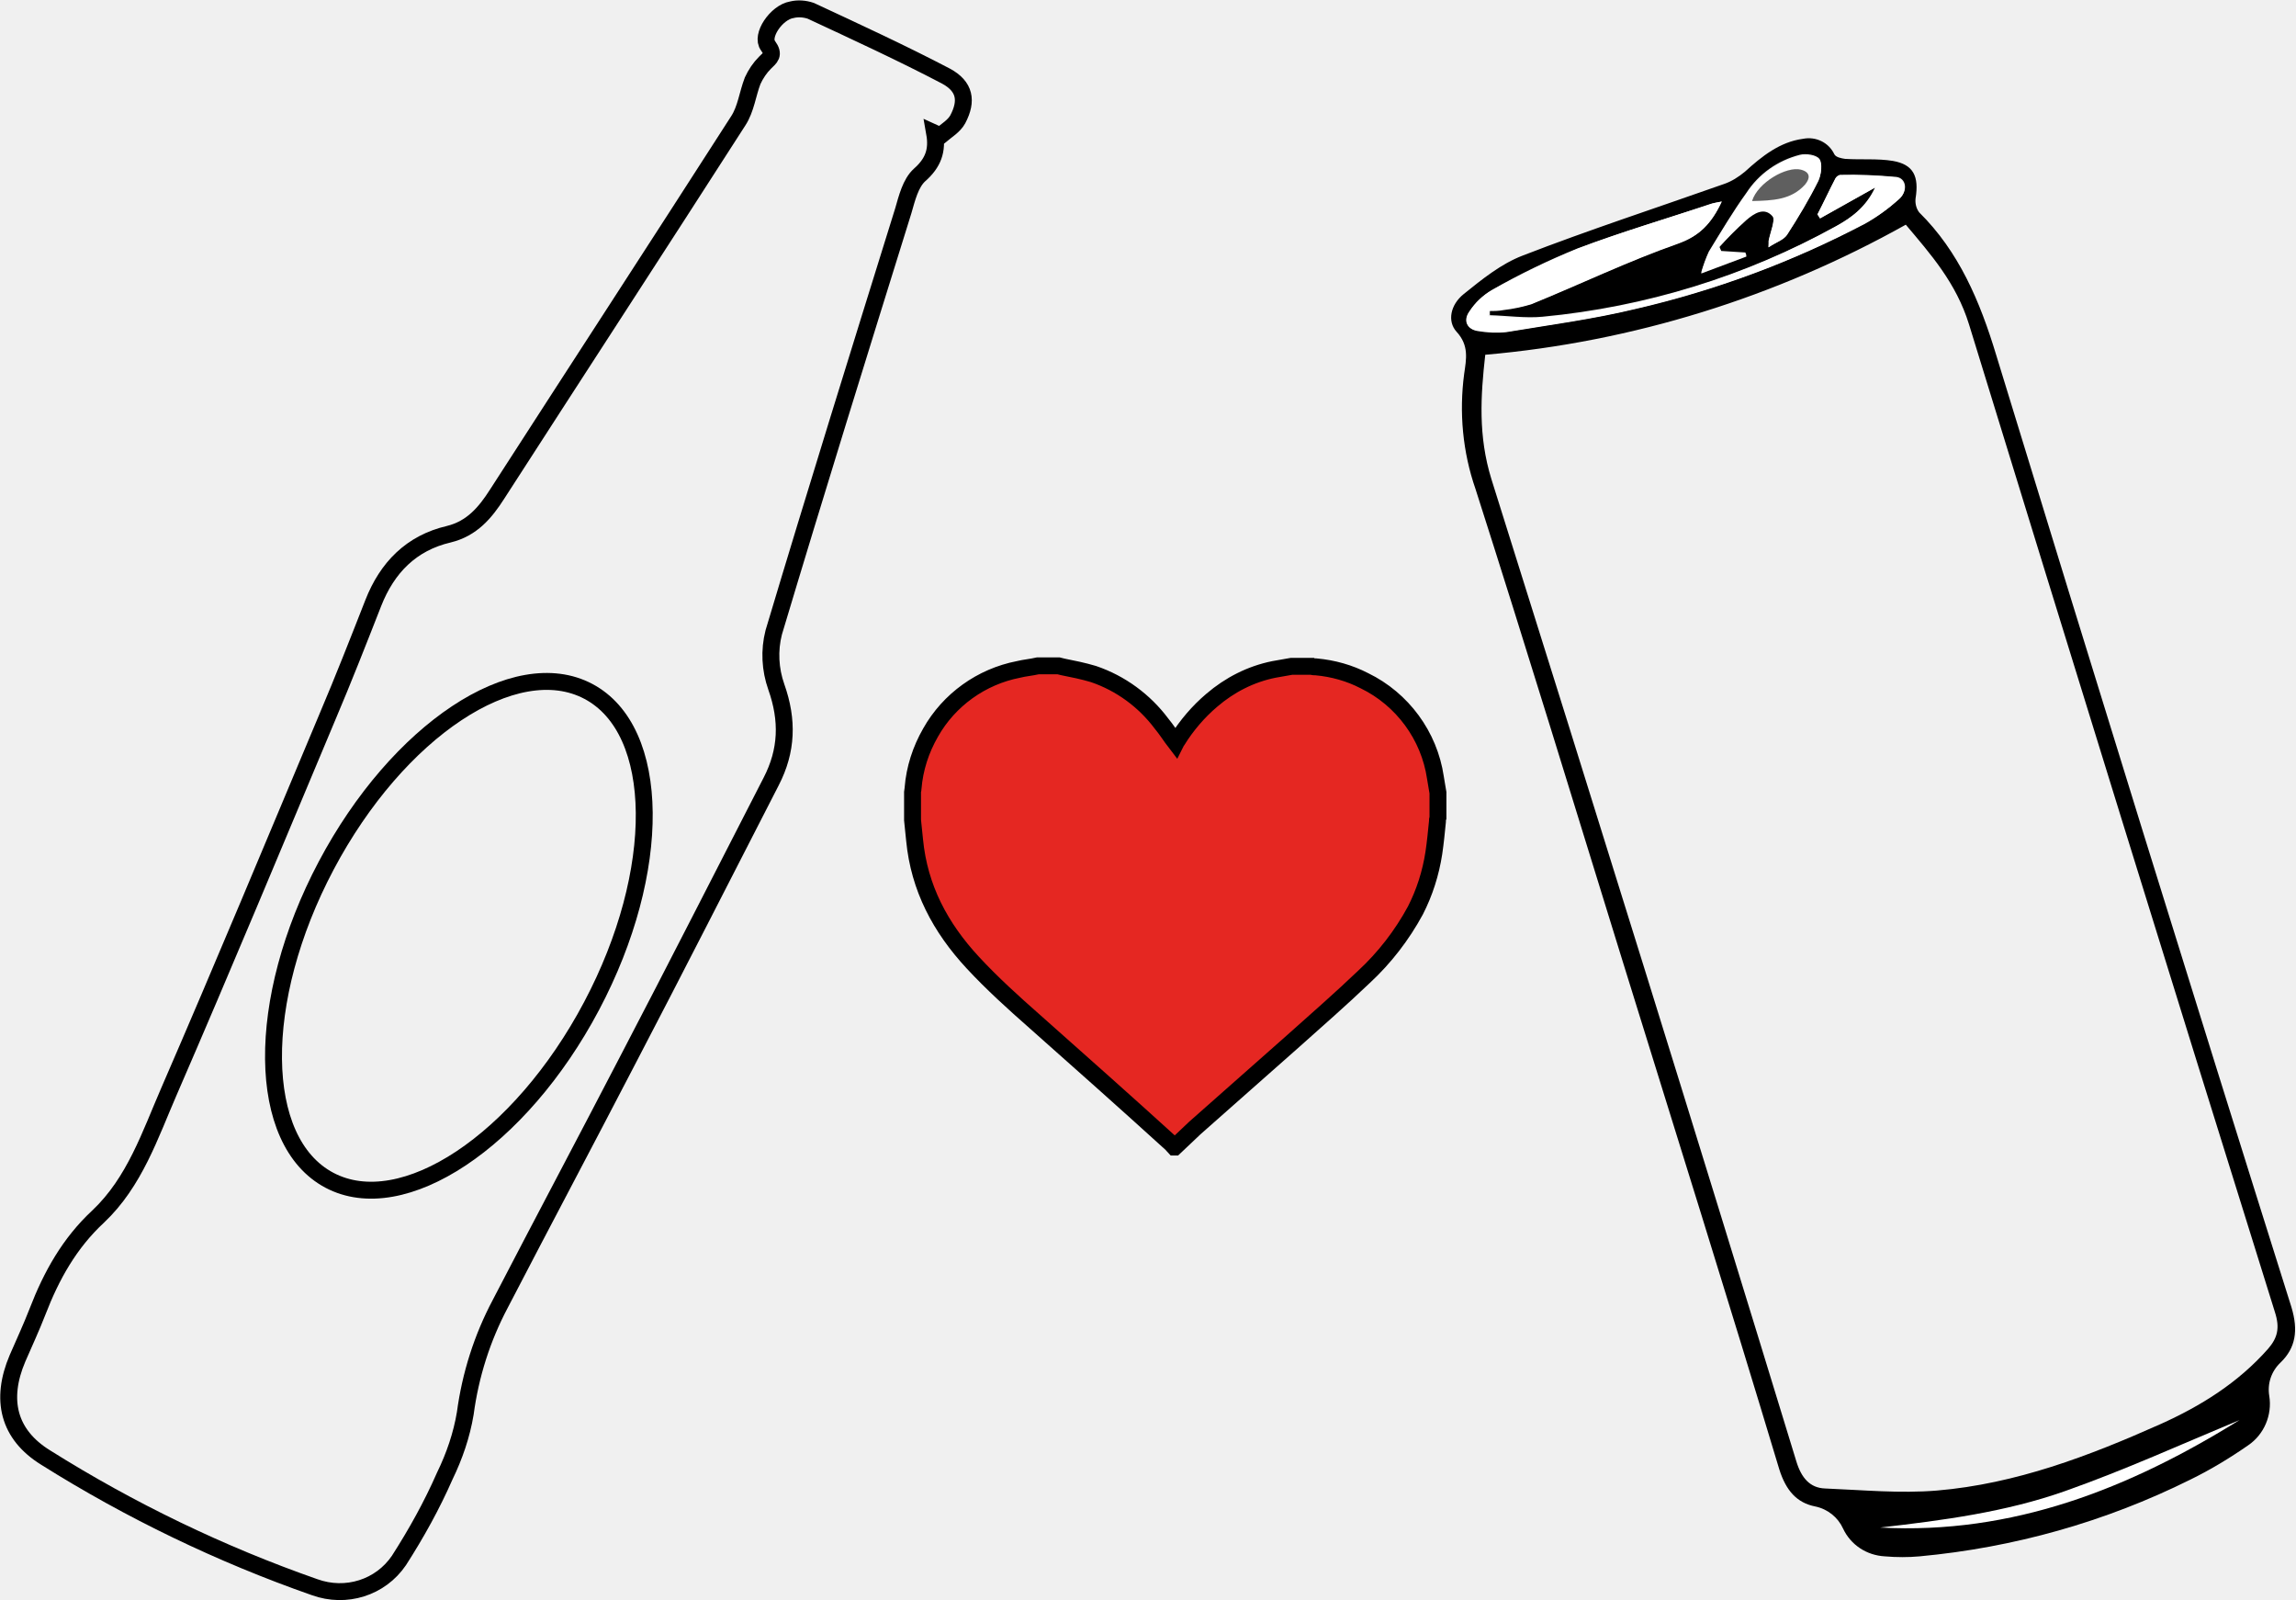
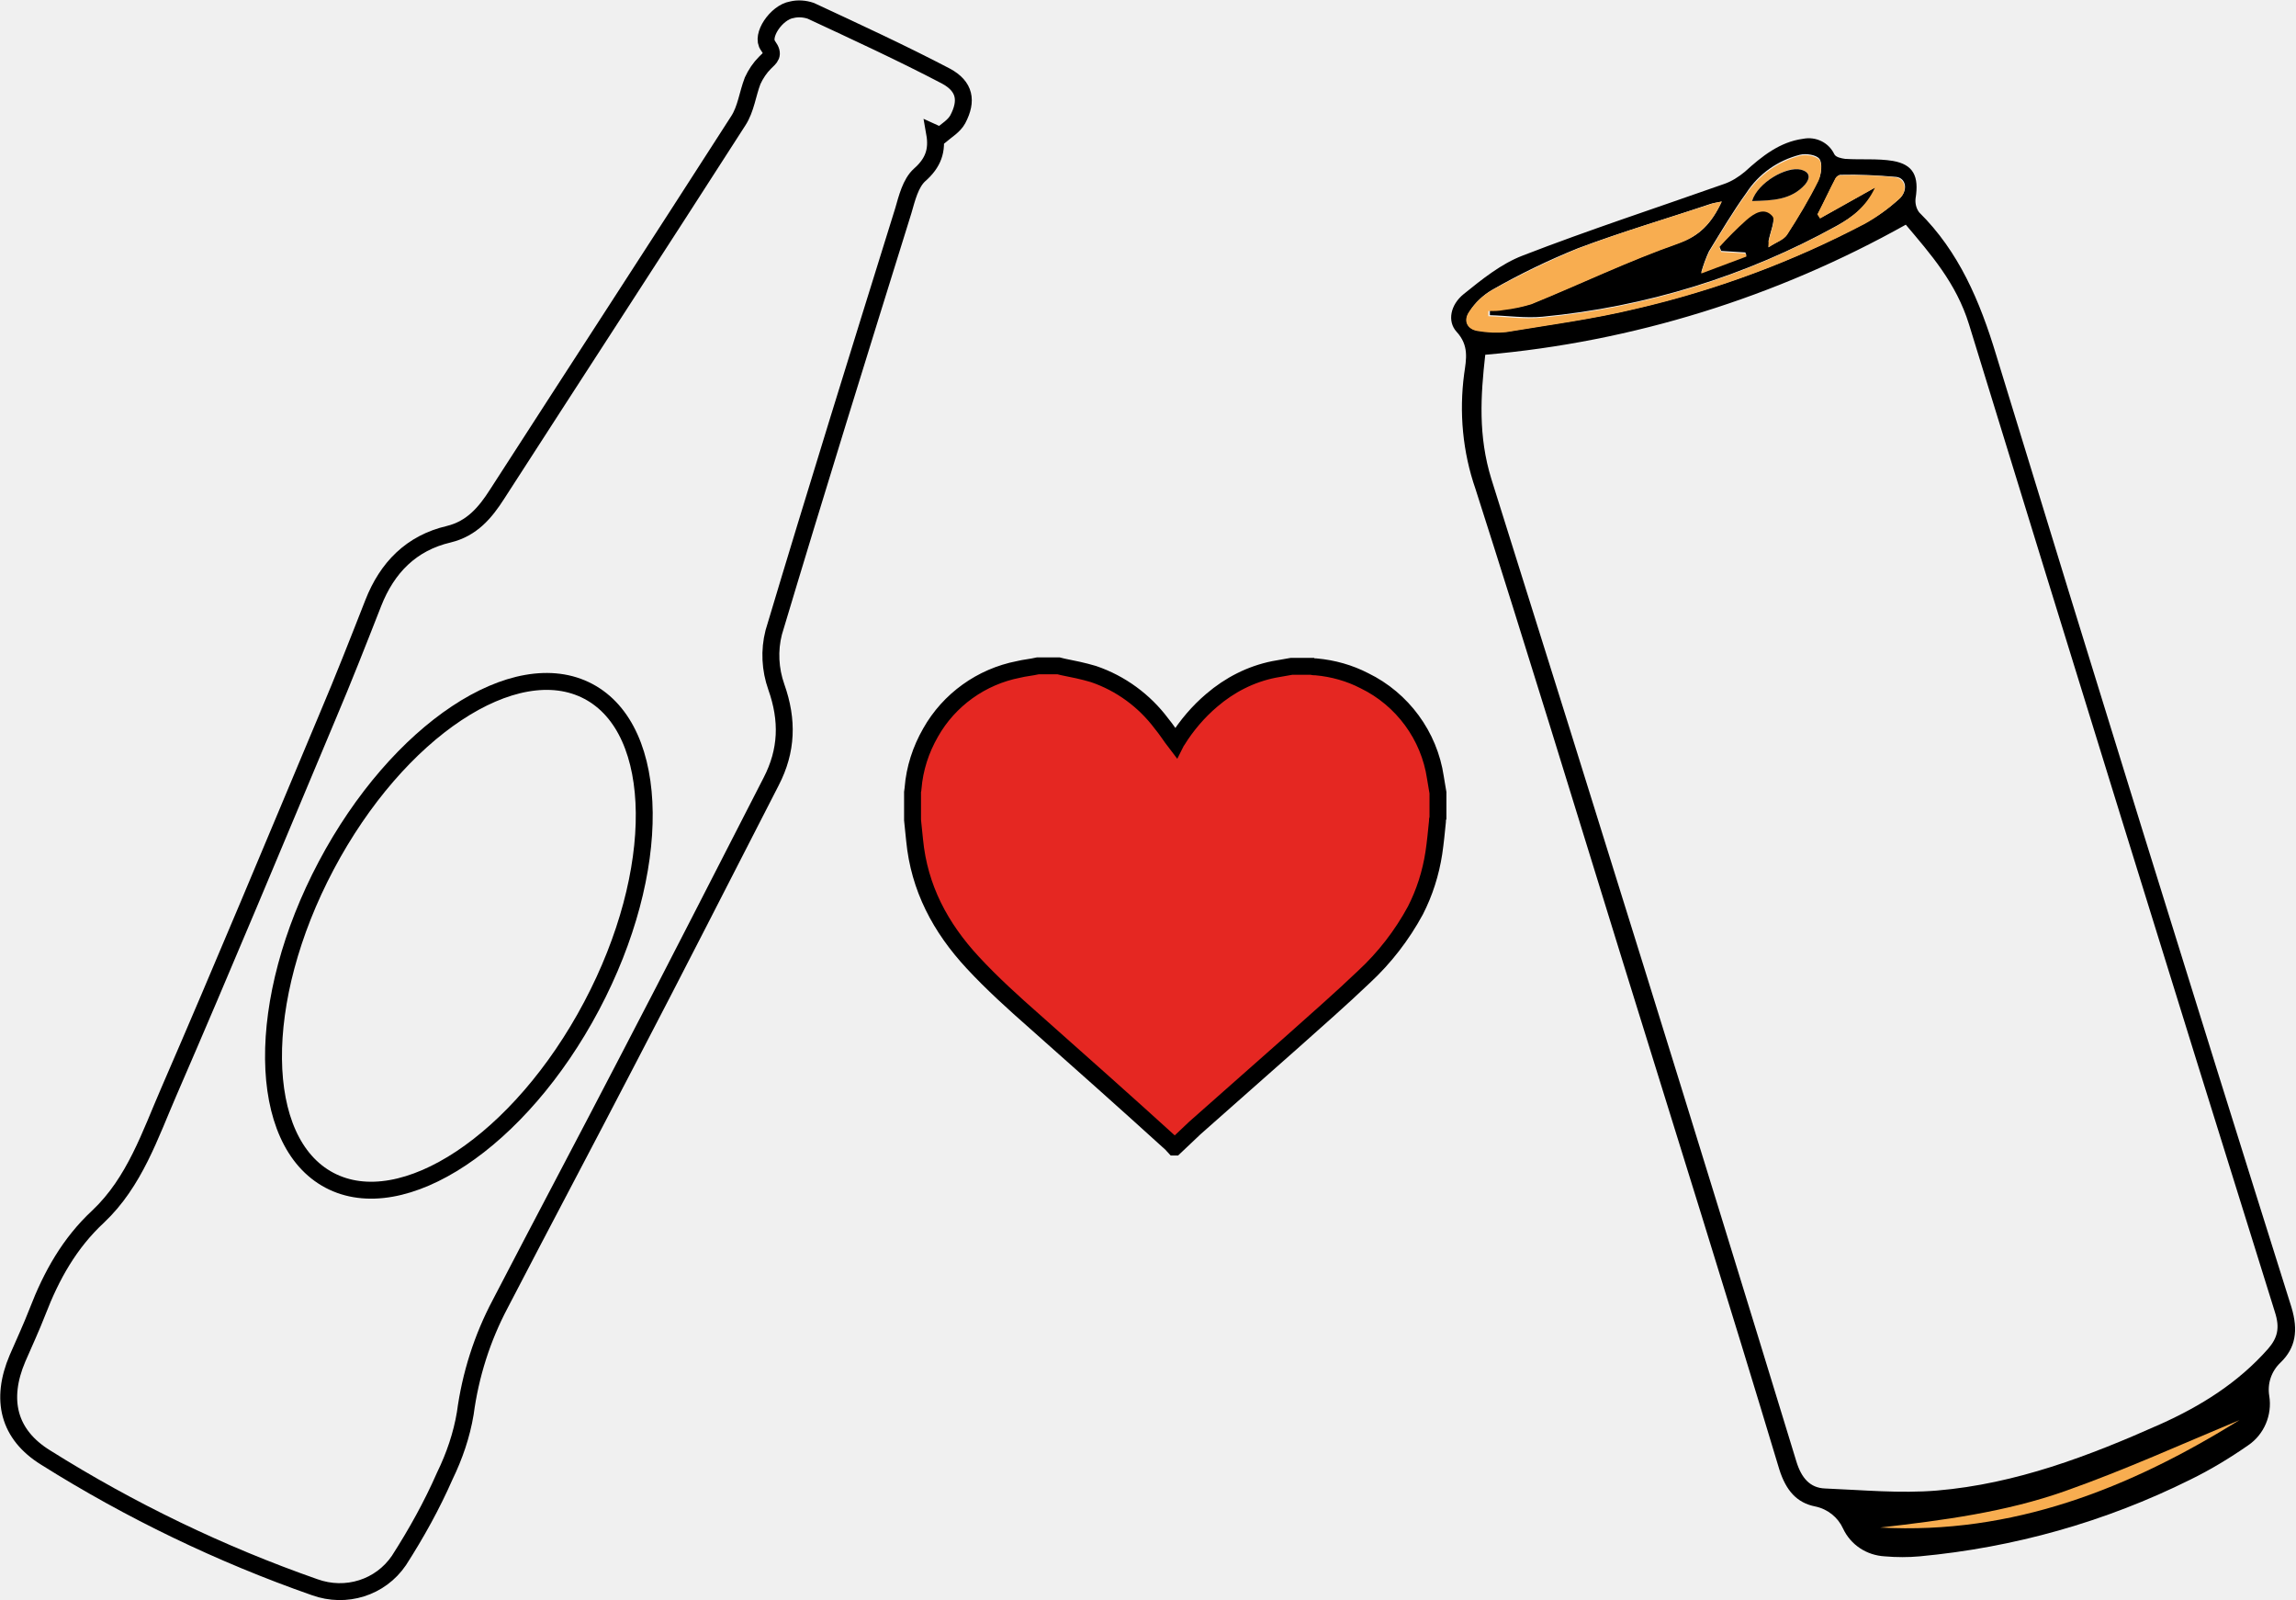
<svg xmlns="http://www.w3.org/2000/svg" version="1.1" id="Capa_1" x="0px" y="0px" viewBox="0 0 446.6 311.1" style="enable-background:new 0 0 446.6 311.1;" xml:space="preserve">
  <style type="text/css">
	.st0{fill:none;stroke:#000000;stroke-width:3.29;stroke-miterlimit:10;}
- 	.st1{fill:#FFFFFF;}
- 	.st2{fill:#5F5F5F;}
- 	.st3{fill:#626262;}
- 	.st4{fill:#E52722;stroke:#000000;stroke-width:3.29;stroke-miterlimit:10;}
+ 	.st1{fill:#F8AD50;}
+ 	.st2{fill:#626262;}
+ 	.st3{fill:#E52722;stroke:#000000;stroke-width:3.29;stroke-miterlimit:10;}
</style>
  <path class="st0" d="M181.8,25.9c0.6,3.4-0.3,5.8-2.9,8.1c-1.8,1.6-2.5,4.6-3.2,7c-8.5,27.3-17,54.6-25.2,82  c-0.9,3.5-0.7,7.2,0.5,10.6c2.3,6.5,2.1,12.4-1,18.4c-9.3,18.1-18.5,36.2-27.9,54.2c-8.2,15.8-16.6,31.6-24.8,47.4  c-3.5,6.6-5.8,13.8-6.8,21.3c-0.7,4.2-2.1,8.3-4,12.2c-2.5,5.7-5.5,11.1-8.9,16.4c-3.6,5.3-10.3,7.4-16.4,5.2  c-18.3-6.4-35.9-14.9-52.3-25.2c-7.3-4.5-8.9-11.3-5.5-19.3c1.3-3,2.7-6,3.9-9.1c2.7-7,6.2-13.3,11.8-18.5  c7.1-6.7,10.1-15.9,13.8-24.4c10.5-24.2,20.6-48.5,30.8-72.8c3.1-7.3,6-14.7,8.9-22.1c2.7-6.9,7.4-11.7,14.7-13.4  c4.5-1.1,7.1-4.2,9.4-7.8c15.6-24.2,31.3-48.3,46.9-72.6c1.5-2.3,1.8-5.2,2.8-7.8c0.6-1.3,1.4-2.5,2.4-3.5c1-1,1.9-1.5,0.6-3.3  c-1.5-1.9,1.6-6.5,4.6-7c1.2-0.3,2.5-0.2,3.7,0.2c8.8,4.1,17.7,8.2,26.3,12.7c3.7,2,4.2,4.8,2.3,8.4c-0.7,1.3-2.2,2.2-3.4,3.2  L181.8,25.9z" />
  <path d="M315.7,187.2c-9.5-30.7-18.9-61.5-28.7-92.1c-2.5-7.2-3.2-14.9-2.2-22.4c0.4-2.8,1-5.5-1.5-8.2c-1.8-2-1.2-5.2,1.4-7.3  c3.6-2.9,7.3-5.9,11.5-7.5c12.9-5,26.1-9.3,39.1-13.9c1.5-0.5,2.9-1.4,4.1-2.4c3.3-3,6.8-5.8,11.3-6.4c2.5-0.5,5,0.7,6.1,3  c0.3,0.6,1.4,0.8,2.1,0.9c3.1,0.2,6.3-0.1,9.3,0.4c4,0.7,5.1,3,4.4,7.3c-0.1,0.9,0.1,1.9,0.7,2.7c7.7,7.6,11.8,17.2,15,27.8  c18.9,61.8,38,123.5,57.4,185.1c1.4,4.6,0.8,8-2.1,10.8c-1.8,1.7-2.6,4.1-2.2,6.5c0.6,3.7-1,7.5-4.1,9.6c-3.6,2.5-7.4,4.8-11.3,6.7  c-16.5,8.2-34.3,13.2-52.6,14.9c-2.2,0.2-4.5,0.2-6.8,0c-3.5-0.2-6.6-2.2-8.1-5.4c-1-2.2-3-3.8-5.4-4.3c-3.6-0.7-5.7-3.1-7-7.2  C336.2,252.9,325.9,220.1,315.7,187.2z M288.9,69c-0.9,8-1.4,15.8,1.2,24.2c20,63.6,39.8,127.2,59.3,191c1,3.3,2.7,5.2,5.6,5.3  c7.3,0.3,14.6,1,21.8,0.4c15.3-1.3,29.5-6.7,43.4-12.9c7.8-3.5,15.1-8,21-14.7c1.8-2.1,2.3-4,1.3-7.1c-20-64-39.8-128-59.5-192.1  c-2.5-8.1-7.5-13.7-12.3-19.4C345.5,57.8,317.6,66.5,288.9,69z M334.9,39.2c-1,0.2-1.7,0.3-2.3,0.5c-8.6,2.9-17.2,5.4-25.7,8.6  c-5.7,2.3-11.3,5-16.7,8.1c-1.7,1-3.2,2.4-4.3,4.1c-1.3,1.8-0.5,3.6,1.7,3.8c1.8,0.3,3.6,0.4,5.5,0.2c8.4-1.4,16.9-2.5,25.1-4.5  c15.5-3.6,30.5-9.1,44.6-16.6c2.4-1.3,4.6-2.9,6.6-4.7c1.8-1.6,1.4-4.1-0.6-4.3c-3.6-0.3-7.2-0.5-10.9-0.4c-0.3,0.1-0.6,0.3-0.8,0.6  c-1.2,2.3-2.3,4.7-3.5,7l0.5,0.8l10.9-6.1c-1.7,3.7-4.6,5.9-7.7,7.6c-17.7,9.8-37.2,15.8-57.3,17.7c-3.3,0.3-6.8-0.2-10.2-0.3l0-1  c1-0.1,2-0.1,3-0.2c1.8-0.2,3.5-0.5,5.3-1.1c9.5-3.9,18.9-8.4,28.6-11.8C330.5,45.9,332.9,43.5,334.9,39.2L334.9,39.2z M344,48.1  c1.4-1,2.9-1.4,3.6-2.5c2.2-3.4,4.3-6.9,6.1-10.6c0.6-1.1,0.8-3.3,0.2-4.1s-2.6-1.1-3.8-0.8c-4.3,1.1-8,3.7-10.4,7.4  c-2.6,3.6-4.9,7.5-7.3,11.4c-0.6,1.3-1.1,2.7-1.5,4.1l8.8-3.3l-0.2-0.6l-4.7-0.3l-0.4-0.9c1.7-1.8,3.4-3.6,5.3-5.3  c1.5-1.2,3.5-2.6,5.1-0.7c0.6,0.8-0.5,3.3-0.8,5C344.1,47.1,344.1,47.2,344,48.1L344,48.1z" />
  <path class="st1" d="M334.9,39.2c-2,4.3-4.4,6.7-8.5,8.2c-9.7,3.4-19,7.9-28.6,11.8c-1.7,0.5-3.5,0.9-5.3,1.1c-1,0.2-2,0.2-3,0.2  l0,1c3.4,0.1,6.8,0.6,10.2,0.3c20.1-1.9,39.6-7.9,57.3-17.7c3.1-1.7,6-3.9,7.7-7.6L354,42.5l-0.5-0.8c1.2-2.3,2.3-4.7,3.5-7  c0.2-0.3,0.4-0.5,0.8-0.6c3.6-0.1,7.3,0,10.9,0.4c2,0.3,2.4,2.8,0.6,4.3c-2,1.8-4.2,3.4-6.5,4.7c-14.1,7.4-29.1,13-44.7,16.6  c-8.3,2-16.7,3.1-25.1,4.5c-1.8,0.2-3.7,0.1-5.5-0.2c-2.1-0.3-3-2-1.7-3.8c1.1-1.7,2.6-3.1,4.3-4.1c5.4-3,11-5.7,16.7-8.1  c8.4-3.2,17.1-5.8,25.7-8.6C333.2,39.5,333.9,39.4,334.9,39.2z" />
  <path class="st1" d="M435.6,276.2c-21.4,13.3-44.1,22.3-69.9,20.9c12.2-1.4,24.4-3,36-7.1S424.3,280.9,435.6,276.2z" />
  <path class="st1" d="M344,48.1c0-0.8,0-0.9,0-1c0.3-1.7,1.4-4.2,0.8-5c-1.6-1.9-3.6-0.6-5.1,0.7c-1.9,1.7-3.6,3.4-5.3,5.3l0.4,0.9  l4.7,0.3l0.2,0.6l-8.8,3.3c0.4-1.4,0.9-2.8,1.5-4.1c2.3-3.8,4.7-7.8,7.3-11.4c2.5-3.7,6.2-6.3,10.4-7.4c1.2-0.3,3.1,0,3.8,0.8  c0.6,0.8,0.3,3-0.2,4.1c-1.8,3.6-3.9,7.1-6.1,10.5C346.9,46.7,345.5,47.1,344,48.1z M340.8,39.1c4-0.1,7.6-0.2,10.3-3.2  c1-1.2,1.2-2.4-0.8-2.9C347.5,32.2,342,35.5,340.8,39.1L340.8,39.1z" />
-   <path class="st2" d="M340.8,39.1c1.1-3.6,6.7-6.8,9.5-6.1c1.9,0.5,1.8,1.7,0.8,2.9C348.4,38.9,344.8,39,340.8,39.1z" />
-   <path class="st3" d="M230.9,159.8" />
-   <path class="st4" d="M201.9,129.5h4l0.8,0.2c2,0.4,4,0.8,6,1.4c5.3,1.8,9.9,5.2,13.2,9.6c1,1.2,1.8,2.5,2.8,3.8  c0.1-0.2,0.2-0.4,0.3-0.5c1.8-2.9,4.1-5.6,6.7-7.8c3.5-3,7.6-5.1,12.1-6c1.1-0.2,2.3-0.4,3.4-0.6h4c0.2,0.1,0.5,0.1,0.8,0.1  c3.3,0.3,6.5,1.2,9.4,2.7c7.4,3.6,12.6,10.7,13.8,18.8c0.2,1,0.3,2,0.5,3v4.8c-0.1,0.3-0.1,0.5-0.1,0.8c-0.2,2-0.4,4.1-0.7,6.1  c-0.6,3.9-1.8,7.7-3.6,11.2c-2.6,4.8-6,9.2-10,12.9c-4.5,4.3-9.2,8.4-13.9,12.6c-6.3,5.6-12.7,11.2-19,16.8  c-1.3,1.2-2.6,2.5-3.9,3.7h-0.1c-0.2-0.2-0.3-0.4-0.5-0.6c-8.8-8-17.7-15.9-26.6-23.8c-4.2-3.7-8.3-7.4-12.1-11.5  c-6.3-6.8-10.4-14.5-11.3-23.8c-0.1-1.3-0.3-2.6-0.4-3.9V154c0-0.2,0.1-0.4,0.1-0.7c0.3-3.8,1.5-7.5,3.4-10.8  c3.6-6.4,9.9-10.9,17.1-12.3C199.3,129.9,200.6,129.8,201.9,129.5z" />
+   <path d="M340.8,39.1c1.1-3.6,6.7-6.8,9.5-6.1c1.9,0.5,1.8,1.7,0.8,2.9C348.4,38.9,344.8,39,340.8,39.1z" />
+   <path class="st2" d="M230.9,159.8" />
+   <path class="st3" d="M201.9,129.5h4l0.8,0.2c2,0.4,4,0.8,6,1.4c5.3,1.8,9.9,5.2,13.2,9.6c1,1.2,1.8,2.5,2.8,3.8  c0.1-0.2,0.2-0.4,0.3-0.5c1.8-2.9,4.1-5.6,6.7-7.8c3.5-3,7.6-5.1,12.1-6c1.1-0.2,2.3-0.4,3.4-0.6h4c0.2,0.1,0.5,0.1,0.8,0.1  c3.3,0.3,6.5,1.2,9.4,2.7c7.4,3.6,12.6,10.7,13.8,18.8c0.2,1,0.3,2,0.5,3v4.8c-0.1,0.3-0.1,0.5-0.1,0.8c-0.2,2-0.4,4.1-0.7,6.1  c-0.6,3.9-1.8,7.7-3.6,11.2c-2.6,4.8-6,9.2-10,12.9c-4.5,4.3-9.2,8.4-13.9,12.6c-6.3,5.6-12.7,11.2-19,16.8  c-1.3,1.2-2.6,2.5-3.9,3.7h-0.1c-0.2-0.2-0.3-0.4-0.5-0.6c-8.8-8-17.7-15.9-26.6-23.8c-4.2-3.7-8.3-7.4-12.1-11.5  c-6.3-6.8-10.4-14.5-11.3-23.8c-0.1-1.3-0.3-2.6-0.4-3.9V154c0-0.2,0.1-0.4,0.1-0.7c0.3-3.8,1.5-7.5,3.4-10.8  c3.6-6.4,9.9-10.9,17.1-12.3C199.3,129.9,200.6,129.8,201.9,129.5z" />
  <ellipse transform="matrix(0.4682 -0.8836 0.8836 0.4682 -113.3207 175.6155)" class="st0" cx="89.2" cy="182" rx="53.8" ry="29.2" />
</svg>
